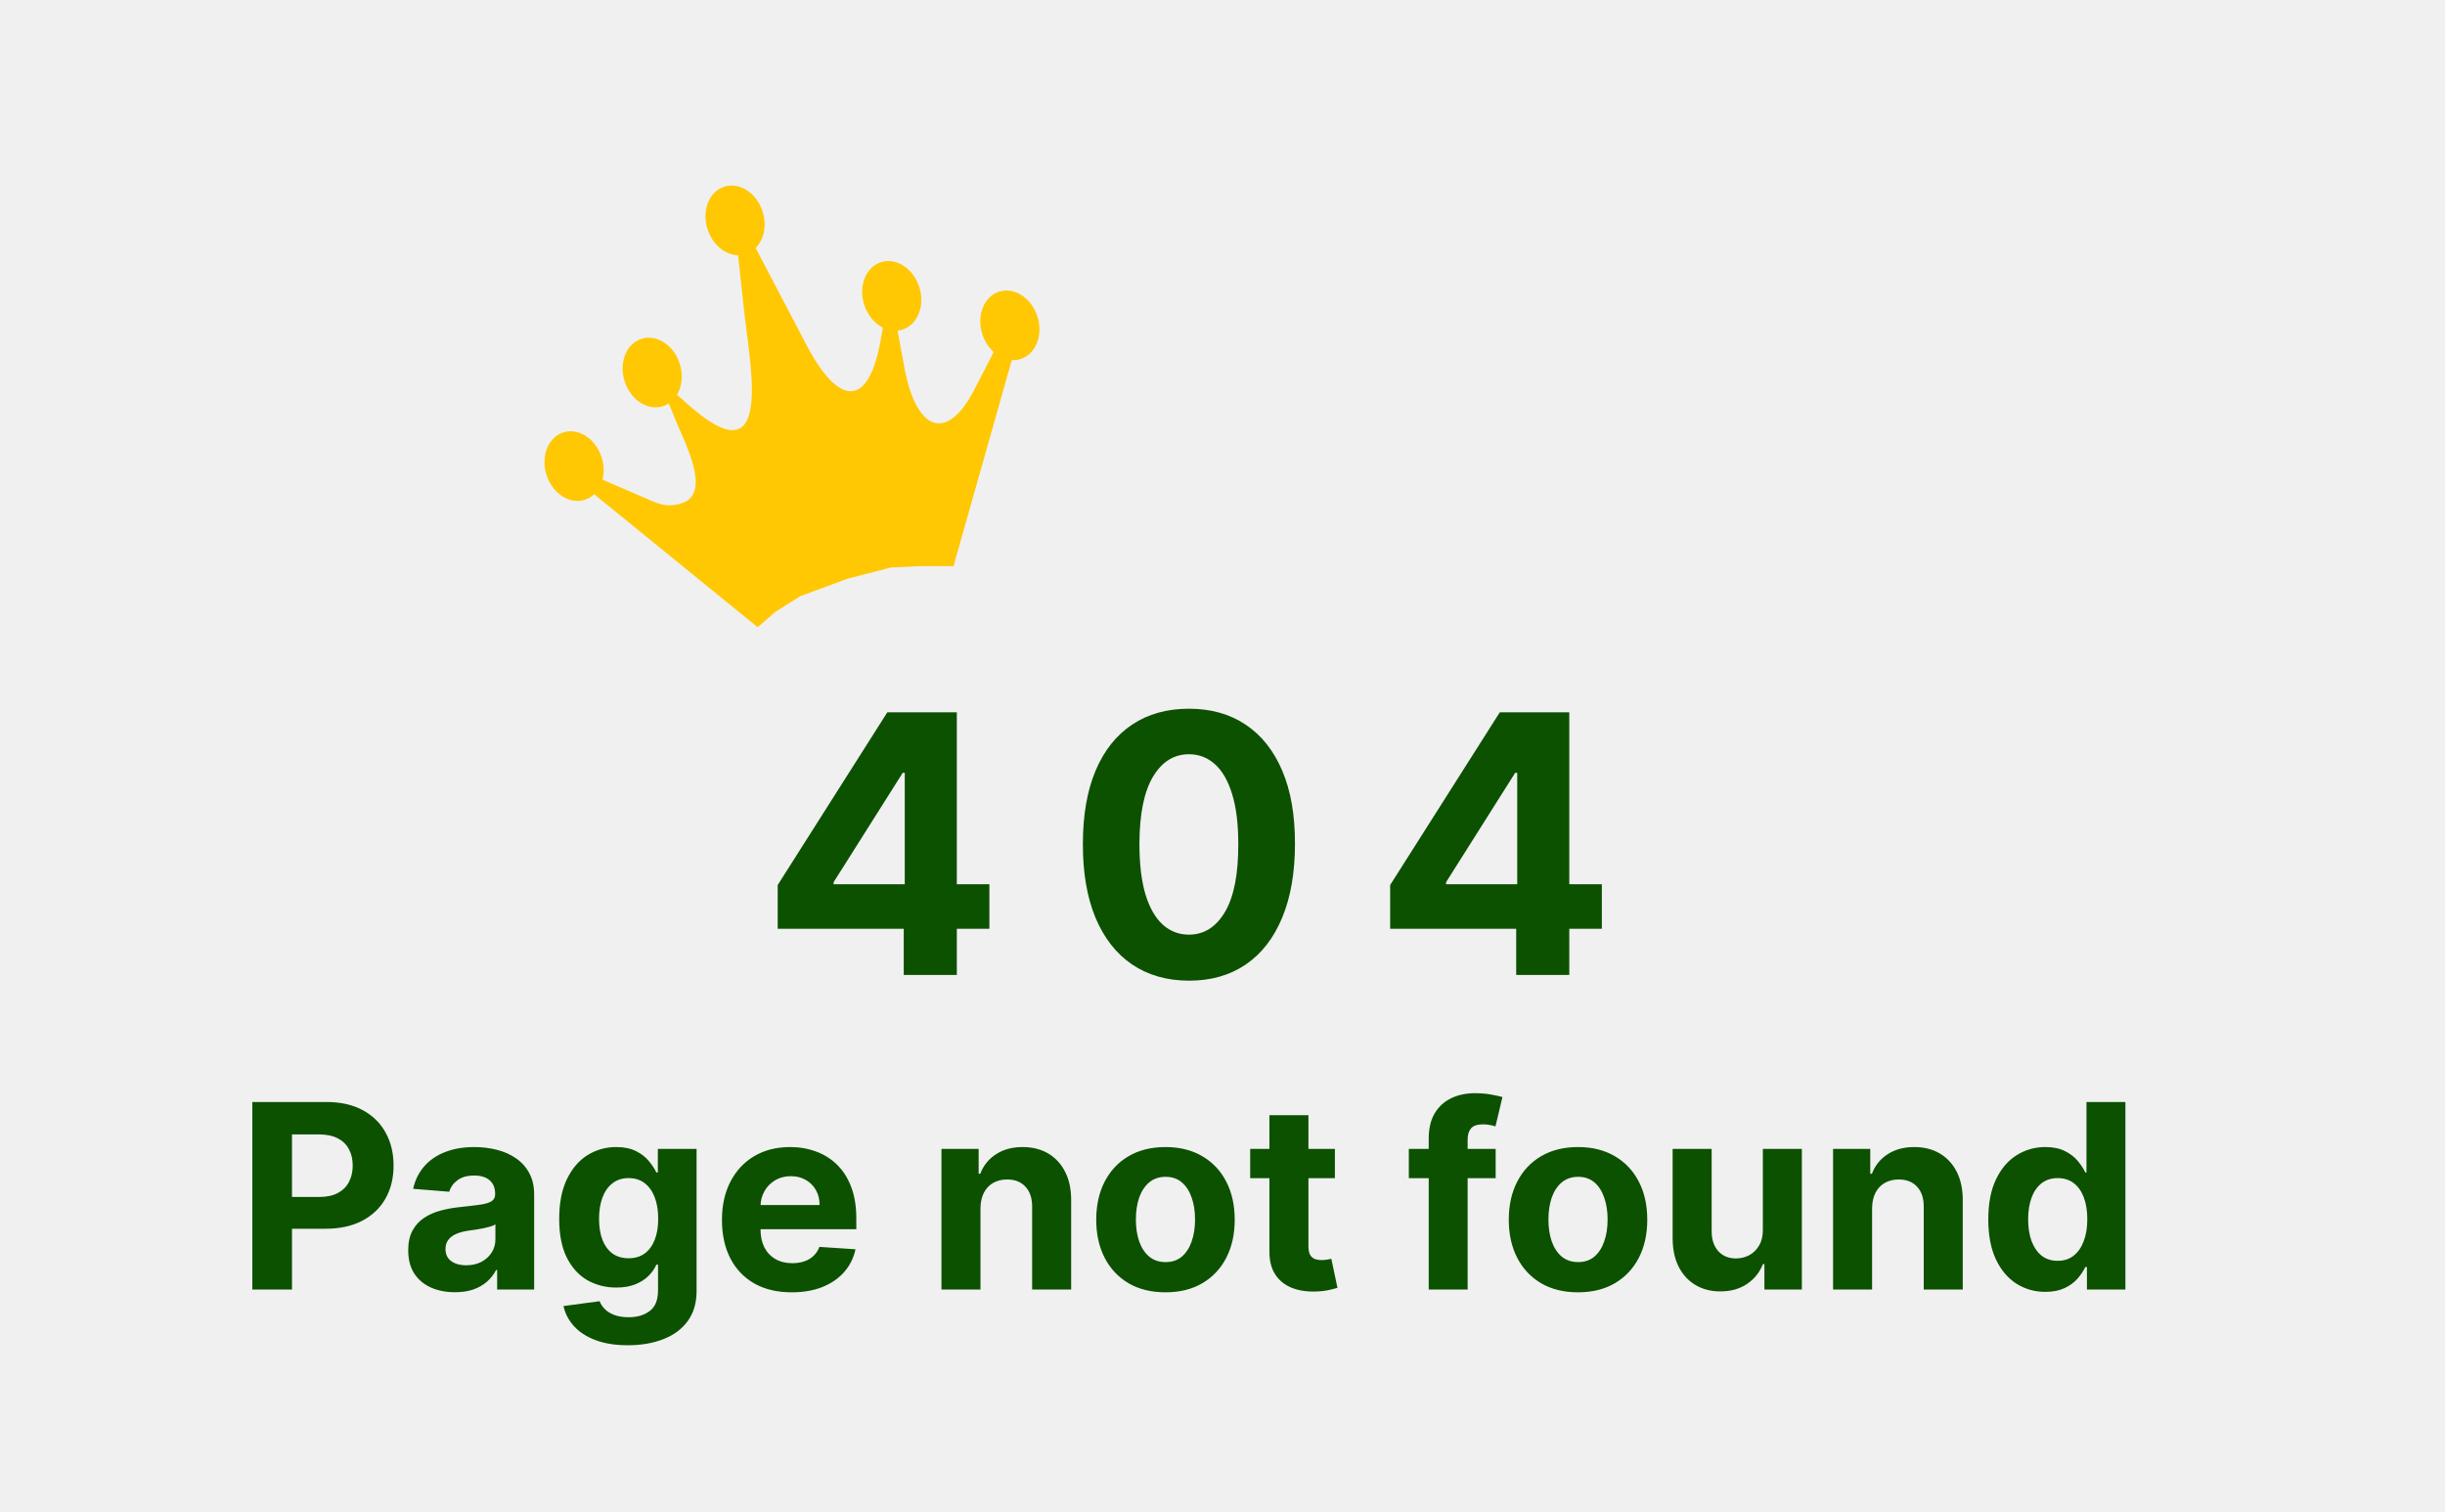
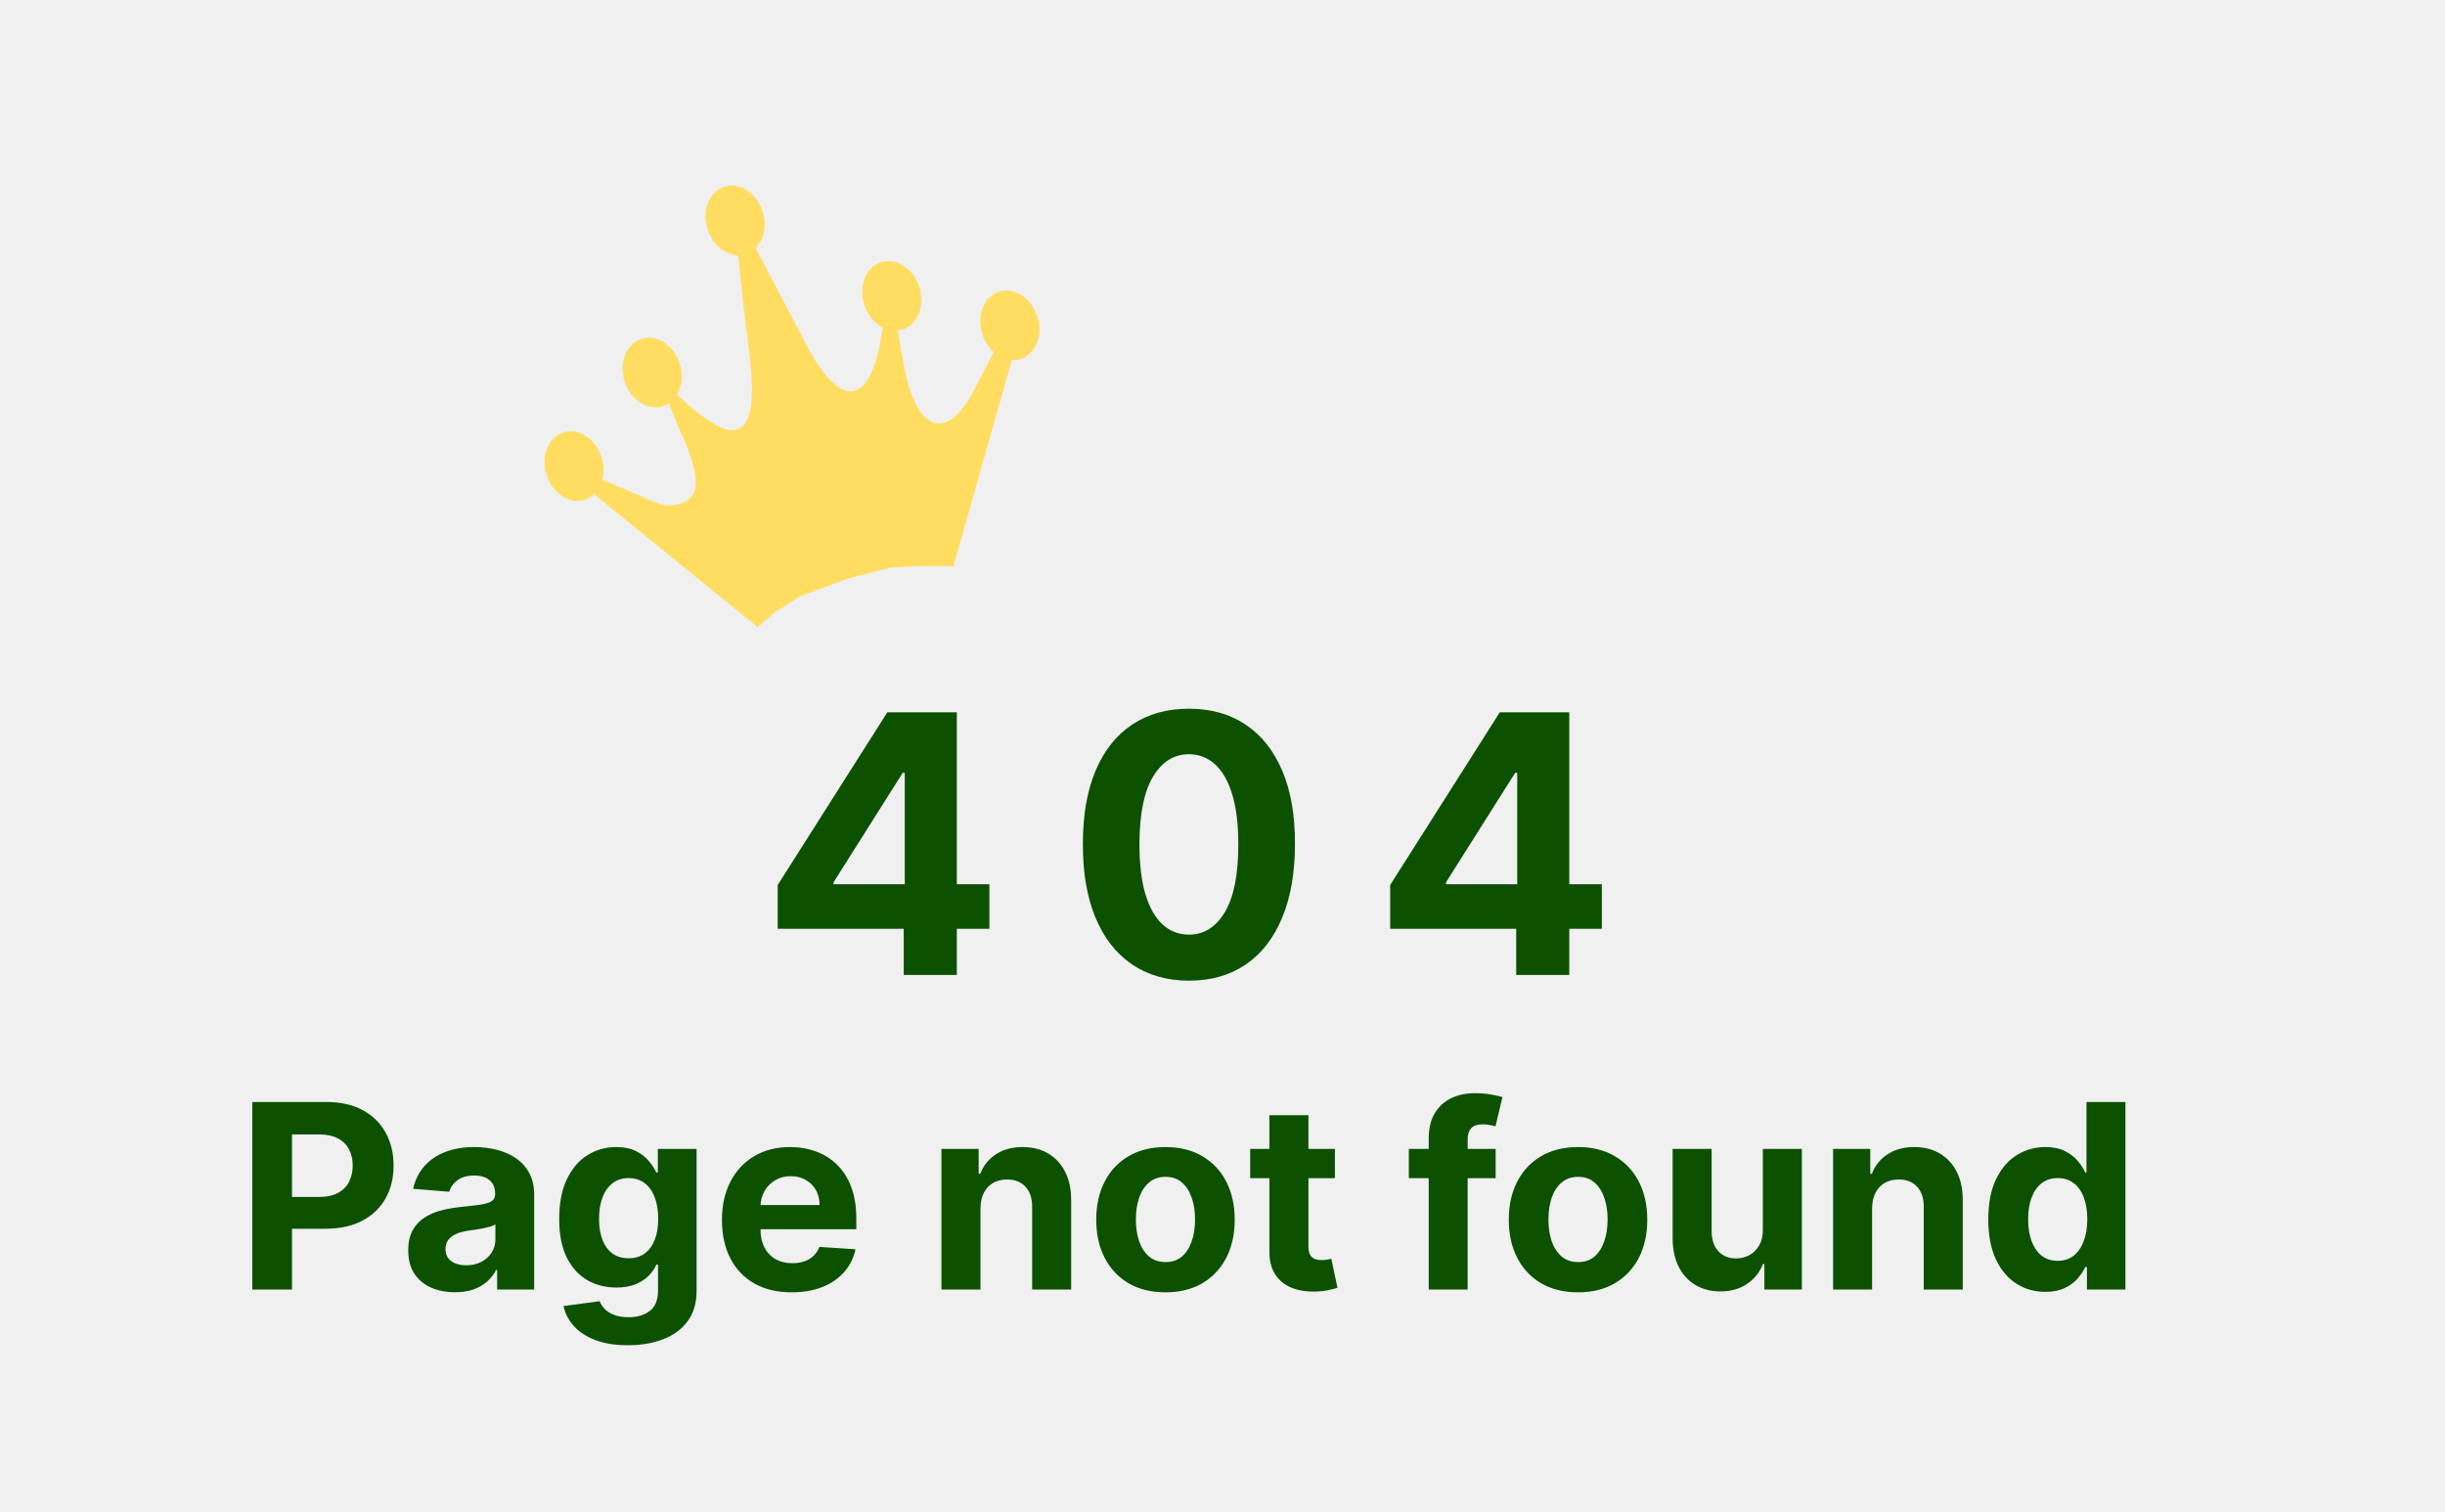
<svg xmlns="http://www.w3.org/2000/svg" width="474" height="293" viewBox="0 0 474 293" fill="none">
  <g clip-path="url(#clip0_535_4)">
    <path d="M150.768 180.051V171.575L172.021 138.091H179.33V149.824H175.004L161.606 171.028V171.425H191.808V180.051H150.768ZM175.203 189V177.466L175.402 173.712V138.091H185.494V189H175.203ZM230.491 190.119C226.215 190.102 222.536 189.05 219.454 186.962C216.388 184.874 214.026 181.849 212.369 177.888C210.729 173.928 209.917 169.163 209.933 163.595C209.933 158.044 210.753 153.312 212.394 149.401C214.051 145.49 216.413 142.516 219.479 140.477C222.561 138.422 226.232 137.395 230.491 137.395C234.75 137.395 238.412 138.422 241.478 140.477C244.56 142.532 246.93 145.515 248.587 149.426C250.244 153.321 251.065 158.044 251.048 163.595C251.048 169.18 250.22 173.953 248.562 177.913C246.922 181.874 244.569 184.898 241.503 186.987C238.437 189.075 234.766 190.119 230.491 190.119ZM230.491 181.195C233.407 181.195 235.736 179.728 237.476 176.795C239.216 173.862 240.078 169.462 240.061 163.595C240.061 159.734 239.663 156.519 238.868 153.95C238.089 151.382 236.979 149.451 235.537 148.158C234.112 146.866 232.43 146.219 230.491 146.219C227.591 146.219 225.271 147.67 223.53 150.57C221.79 153.47 220.912 157.812 220.896 163.595C220.896 167.506 221.285 170.771 222.064 173.389C222.859 175.991 223.978 177.946 225.42 179.256C226.861 180.548 228.552 181.195 230.491 181.195ZM269.502 180.051V171.575L290.756 138.091H298.064V149.824H293.739L280.341 171.028V171.425H310.543V180.051H269.502ZM293.938 189V177.466L294.137 173.712V138.091H304.229V189H293.938ZM48.919 250V213.636H63.266C66.024 213.636 68.374 214.163 70.315 215.217C72.256 216.258 73.736 217.708 74.754 219.567C75.784 221.413 76.299 223.544 76.299 225.959C76.299 228.374 75.778 230.504 74.736 232.351C73.694 234.197 72.185 235.636 70.208 236.665C68.243 237.695 65.864 238.21 63.071 238.21H53.926V232.049H61.828C63.307 232.049 64.526 231.795 65.485 231.286C66.456 230.765 67.178 230.049 67.651 229.137C68.137 228.214 68.379 227.154 68.379 225.959C68.379 224.751 68.137 223.698 67.651 222.798C67.178 221.887 66.456 221.183 65.485 220.685C64.515 220.176 63.284 219.922 61.792 219.922H56.608V250H48.919ZM88.195 250.515C86.455 250.515 84.904 250.213 83.543 249.609C82.182 248.994 81.104 248.088 80.311 246.893C79.53 245.685 79.139 244.182 79.139 242.383C79.139 240.868 79.418 239.595 79.974 238.565C80.53 237.536 81.288 236.707 82.247 236.08C83.206 235.452 84.294 234.979 85.514 234.659C86.745 234.339 88.035 234.115 89.385 233.984C90.971 233.819 92.249 233.665 93.22 233.523C94.19 233.369 94.895 233.144 95.333 232.848C95.771 232.552 95.99 232.114 95.99 231.534V231.428C95.99 230.303 95.635 229.433 94.924 228.817C94.226 228.202 93.232 227.894 91.941 227.894C90.58 227.894 89.497 228.196 88.692 228.8C87.887 229.392 87.354 230.137 87.094 231.037L80.098 230.469C80.453 228.812 81.152 227.379 82.193 226.172C83.235 224.953 84.579 224.018 86.224 223.366C87.881 222.704 89.799 222.372 91.977 222.372C93.492 222.372 94.942 222.55 96.327 222.905C97.724 223.26 98.961 223.81 100.038 224.556C101.127 225.302 101.985 226.261 102.612 227.433C103.24 228.593 103.554 229.983 103.554 231.605V250H96.38V246.218H96.167C95.729 247.07 95.143 247.822 94.409 248.473C93.675 249.112 92.794 249.615 91.764 249.982C90.734 250.337 89.544 250.515 88.195 250.515ZM90.361 245.295C91.474 245.295 92.456 245.076 93.308 244.638C94.161 244.188 94.83 243.584 95.315 242.827C95.8 242.069 96.043 241.211 96.043 240.252V237.358C95.806 237.512 95.481 237.654 95.066 237.784C94.664 237.902 94.208 238.015 93.699 238.121C93.19 238.216 92.681 238.305 92.172 238.388C91.663 238.459 91.201 238.524 90.787 238.583C89.899 238.713 89.124 238.92 88.461 239.205C87.798 239.489 87.283 239.873 86.916 240.359C86.549 240.832 86.366 241.424 86.366 242.134C86.366 243.164 86.739 243.951 87.485 244.496C88.242 245.028 89.201 245.295 90.361 245.295ZM121.709 260.795C119.258 260.795 117.157 260.458 115.405 259.783C113.665 259.121 112.28 258.215 111.251 257.067C110.221 255.919 109.552 254.628 109.244 253.196L116.24 252.255C116.453 252.799 116.79 253.308 117.252 253.782C117.714 254.255 118.323 254.634 119.081 254.918C119.85 255.214 120.785 255.362 121.886 255.362C123.532 255.362 124.887 254.96 125.952 254.155C127.03 253.362 127.568 252.03 127.568 250.16V245.17H127.248C126.917 245.928 126.42 246.644 125.757 247.319C125.094 247.994 124.242 248.544 123.2 248.97C122.159 249.396 120.916 249.609 119.472 249.609C117.424 249.609 115.559 249.136 113.878 248.189C112.209 247.23 110.878 245.768 109.883 243.803C108.901 241.826 108.41 239.329 108.41 236.31C108.41 233.221 108.913 230.64 109.919 228.569C110.925 226.497 112.263 224.947 113.932 223.917C115.613 222.887 117.453 222.372 119.454 222.372C120.981 222.372 122.259 222.633 123.289 223.153C124.319 223.662 125.147 224.302 125.775 225.071C126.414 225.829 126.905 226.574 127.248 227.308H127.533V222.727H135.043V250.266C135.043 252.586 134.475 254.528 133.339 256.09C132.202 257.653 130.628 258.825 128.616 259.606C126.615 260.399 124.313 260.795 121.709 260.795ZM121.869 243.928C123.088 243.928 124.118 243.626 124.958 243.022C125.81 242.406 126.461 241.531 126.911 240.394C127.373 239.246 127.604 237.873 127.604 236.275C127.604 234.677 127.379 233.292 126.929 232.12C126.479 230.936 125.828 230.019 124.976 229.368C124.123 228.717 123.088 228.391 121.869 228.391C120.626 228.391 119.578 228.729 118.726 229.403C117.873 230.066 117.228 230.99 116.79 232.173C116.352 233.357 116.133 234.724 116.133 236.275C116.133 237.849 116.352 239.21 116.79 240.359C117.24 241.495 117.885 242.377 118.726 243.004C119.578 243.62 120.626 243.928 121.869 243.928ZM153.491 250.533C150.686 250.533 148.271 249.964 146.247 248.828C144.235 247.68 142.684 246.058 141.595 243.963C140.506 241.856 139.962 239.364 139.962 236.488C139.962 233.683 140.506 231.22 141.595 229.102C142.684 226.983 144.217 225.331 146.194 224.148C148.182 222.964 150.514 222.372 153.19 222.372C154.989 222.372 156.664 222.662 158.214 223.242C159.777 223.81 161.138 224.669 162.298 225.817C163.47 226.965 164.382 228.409 165.033 230.149C165.684 231.877 166.009 233.902 166.009 236.222V238.299H142.98V233.612H158.889C158.889 232.522 158.652 231.558 158.179 230.717C157.705 229.877 157.048 229.22 156.208 228.746C155.379 228.261 154.415 228.018 153.314 228.018C152.166 228.018 151.148 228.285 150.26 228.817C149.384 229.338 148.697 230.043 148.2 230.93C147.703 231.806 147.449 232.783 147.437 233.86V238.317C147.437 239.666 147.685 240.832 148.182 241.815C148.691 242.797 149.408 243.555 150.331 244.087C151.254 244.62 152.349 244.886 153.616 244.886C154.456 244.886 155.226 244.768 155.924 244.531C156.622 244.295 157.22 243.939 157.717 243.466C158.214 242.992 158.593 242.412 158.854 241.726L165.849 242.188C165.494 243.868 164.766 245.336 163.665 246.591C162.576 247.834 161.168 248.804 159.44 249.503C157.723 250.189 155.74 250.533 153.491 250.533ZM190.081 234.233V250H182.517V222.727H189.726V227.539H190.046C190.65 225.953 191.662 224.698 193.082 223.775C194.503 222.84 196.225 222.372 198.249 222.372C200.143 222.372 201.794 222.786 203.203 223.615C204.611 224.444 205.706 225.627 206.488 227.166C207.269 228.693 207.66 230.516 207.66 232.635V250H200.096V233.984C200.107 232.315 199.681 231.013 198.817 230.078C197.953 229.131 196.763 228.658 195.248 228.658C194.23 228.658 193.331 228.877 192.549 229.315C191.78 229.753 191.176 230.392 190.738 231.232C190.312 232.061 190.093 233.061 190.081 234.233ZM225.943 250.533C223.185 250.533 220.8 249.947 218.788 248.775C216.787 247.591 215.243 245.946 214.154 243.839C213.065 241.72 212.52 239.264 212.52 236.47C212.52 233.653 213.065 231.191 214.154 229.084C215.243 226.965 216.787 225.32 218.788 224.148C220.8 222.964 223.185 222.372 225.943 222.372C228.701 222.372 231.081 222.964 233.081 224.148C235.094 225.32 236.644 226.965 237.733 229.084C238.822 231.191 239.367 233.653 239.367 236.47C239.367 239.264 238.822 241.72 237.733 243.839C236.644 245.946 235.094 247.591 233.081 248.775C231.081 249.947 228.701 250.533 225.943 250.533ZM225.979 244.673C227.234 244.673 228.281 244.318 229.122 243.608C229.962 242.886 230.595 241.903 231.022 240.661C231.46 239.418 231.679 238.003 231.679 236.417C231.679 234.831 231.46 233.416 231.022 232.173C230.595 230.93 229.962 229.948 229.122 229.226C228.281 228.504 227.234 228.143 225.979 228.143C224.712 228.143 223.647 228.504 222.783 229.226C221.931 229.948 221.286 230.93 220.848 232.173C220.421 233.416 220.208 234.831 220.208 236.417C220.208 238.003 220.421 239.418 220.848 240.661C221.286 241.903 221.931 242.886 222.783 243.608C223.647 244.318 224.712 244.673 225.979 244.673ZM258.791 222.727V228.409H242.367V222.727H258.791ZM246.096 216.193H253.66V241.619C253.66 242.318 253.767 242.862 253.98 243.253C254.193 243.632 254.489 243.898 254.867 244.052C255.258 244.206 255.708 244.283 256.217 244.283C256.572 244.283 256.927 244.253 257.282 244.194C257.637 244.123 257.91 244.07 258.099 244.034L259.289 249.663C258.91 249.781 258.377 249.917 257.691 250.071C257.004 250.237 256.17 250.337 255.187 250.373C253.364 250.444 251.766 250.201 250.393 249.645C249.032 249.089 247.972 248.224 247.215 247.053C246.457 245.881 246.084 244.401 246.096 242.614V216.193ZM289.957 222.727V228.409H273.125V222.727H289.957ZM276.978 250V220.756C276.978 218.78 277.362 217.14 278.132 215.838C278.913 214.536 279.978 213.559 281.328 212.908C282.677 212.257 284.21 211.932 285.927 211.932C287.087 211.932 288.146 212.021 289.105 212.198C290.075 212.376 290.798 212.536 291.271 212.678L289.922 218.359C289.626 218.265 289.259 218.176 288.821 218.093C288.395 218.01 287.957 217.969 287.507 217.969C286.394 217.969 285.619 218.229 285.181 218.75C284.743 219.259 284.524 219.975 284.524 220.898V250H276.978ZM305.924 250.533C303.166 250.533 300.781 249.947 298.768 248.775C296.768 247.591 295.223 245.946 294.134 243.839C293.045 241.72 292.501 239.264 292.501 236.47C292.501 233.653 293.045 231.191 294.134 229.084C295.223 226.965 296.768 225.32 298.768 224.148C300.781 222.964 303.166 222.372 305.924 222.372C308.682 222.372 311.061 222.964 313.062 224.148C315.074 225.32 316.625 226.965 317.714 229.084C318.803 231.191 319.347 233.653 319.347 236.47C319.347 239.264 318.803 241.72 317.714 243.839C316.625 245.946 315.074 247.591 313.062 248.775C311.061 249.947 308.682 250.533 305.924 250.533ZM305.959 244.673C307.214 244.673 308.262 244.318 309.102 243.608C309.943 242.886 310.576 241.903 311.002 240.661C311.44 239.418 311.659 238.003 311.659 236.417C311.659 234.831 311.44 233.416 311.002 232.173C310.576 230.93 309.943 229.948 309.102 229.226C308.262 228.504 307.214 228.143 305.959 228.143C304.693 228.143 303.628 228.504 302.763 229.226C301.911 229.948 301.266 230.93 300.828 232.173C300.402 233.416 300.189 234.831 300.189 236.417C300.189 238.003 300.402 239.418 300.828 240.661C301.266 241.903 301.911 242.886 302.763 243.608C303.628 244.318 304.693 244.673 305.959 244.673ZM341.755 238.388V222.727H349.319V250H342.057V245.046H341.773C341.157 246.644 340.133 247.929 338.701 248.899C337.28 249.87 335.546 250.355 333.498 250.355C331.676 250.355 330.072 249.941 328.687 249.112C327.302 248.284 326.219 247.106 325.437 245.579C324.668 244.052 324.277 242.223 324.266 240.092V222.727H331.829V238.743C331.841 240.353 332.273 241.625 333.126 242.56C333.978 243.496 335.12 243.963 336.552 243.963C337.464 243.963 338.316 243.756 339.109 243.342C339.902 242.915 340.542 242.288 341.027 241.46C341.524 240.631 341.767 239.607 341.755 238.388ZM362.933 234.233V250H355.369V222.727H362.578V227.539H362.897C363.501 225.953 364.513 224.698 365.934 223.775C367.354 222.84 369.076 222.372 371.101 222.372C372.995 222.372 374.646 222.786 376.054 223.615C377.463 224.444 378.558 225.627 379.339 227.166C380.12 228.693 380.511 230.516 380.511 232.635V250H372.947V233.984C372.959 232.315 372.533 231.013 371.669 230.078C370.805 229.131 369.615 228.658 368.1 228.658C367.082 228.658 366.182 228.877 365.401 229.315C364.632 229.753 364.028 230.392 363.59 231.232C363.164 232.061 362.945 233.061 362.933 234.233ZM396.522 250.444C394.451 250.444 392.575 249.911 390.894 248.846C389.225 247.769 387.899 246.188 386.916 244.105C385.946 242.01 385.46 239.441 385.46 236.399C385.46 233.274 385.964 230.676 386.97 228.604C387.976 226.521 389.313 224.964 390.983 223.935C392.663 222.893 394.504 222.372 396.505 222.372C398.032 222.372 399.304 222.633 400.322 223.153C401.352 223.662 402.18 224.302 402.808 225.071C403.447 225.829 403.932 226.574 404.264 227.308H404.495V213.636H412.041V250H404.583V245.632H404.264C403.909 246.39 403.406 247.141 402.755 247.887C402.115 248.621 401.281 249.231 400.251 249.716C399.233 250.201 397.99 250.444 396.522 250.444ZM398.919 244.425C400.139 244.425 401.168 244.093 402.009 243.43C402.861 242.756 403.512 241.815 403.962 240.607C404.424 239.4 404.654 237.985 404.654 236.364C404.654 234.742 404.429 233.333 403.98 232.138C403.53 230.942 402.879 230.019 402.027 229.368C401.174 228.717 400.139 228.391 398.919 228.391C397.676 228.391 396.629 228.729 395.777 229.403C394.924 230.078 394.279 231.013 393.841 232.209C393.403 233.404 393.184 234.789 393.184 236.364C393.184 237.95 393.403 239.353 393.841 240.572C394.291 241.779 394.936 242.726 395.777 243.413C396.629 244.087 397.676 244.425 398.919 244.425Z" fill="#0B5100" />
-     <path fill-rule="evenodd" clip-rule="evenodd" d="M155.088 115.606L164.22 112.211L172.716 110.016L178.289 109.751L184.851 109.762L196.15 69.808C196.717 69.847 197.293 69.78 197.852 69.603C200.799 68.668 202.27 64.988 201.125 61.375C199.982 57.772 196.664 55.599 193.709 56.536C190.761 57.471 189.29 61.151 190.436 64.764C190.887 66.186 191.674 67.377 192.642 68.249L188.881 75.557C183.613 85.784 177.622 83.718 175.305 71.158L174.002 64.089C174.318 64.062 174.637 63.992 174.948 63.893C177.895 62.959 179.366 59.278 178.221 55.666C177.078 52.062 173.76 49.89 170.805 50.827C167.857 51.761 166.386 55.442 167.532 59.054C168.184 61.112 169.551 62.703 171.148 63.512L170.633 66.493C167.915 80.482 161.672 77.432 156.019 66.253L146.492 48.079C148.092 46.476 148.709 43.734 147.849 41.022C146.706 37.419 143.388 35.247 140.433 36.184C137.485 37.118 136.014 40.799 137.16 44.411C138.116 47.427 140.586 49.43 143.092 49.47L144.355 61.154C145.621 71.825 149.673 92.6 133.838 78.816L131.243 76.529C132.209 74.918 132.473 72.706 131.781 70.525C130.639 66.922 127.32 64.749 124.365 65.687C121.418 66.621 119.947 70.302 121.092 73.914C122.235 77.518 125.553 79.69 128.508 78.753C128.919 78.623 129.304 78.438 129.656 78.201L131.42 82.526C134.039 88.364 137.532 96.283 131.715 97.699C128.831 98.405 127.396 97.566 124.644 96.372L116.793 92.986C117.134 91.668 117.11 90.162 116.635 88.664C115.492 85.061 112.174 82.888 109.219 83.825C106.271 84.76 104.8 88.44 105.946 92.053C107.091 95.666 110.406 97.829 113.362 96.892C114.06 96.671 114.668 96.3 115.187 95.812L146.89 121.598L150.298 118.626L155.088 115.606Z" fill="#FFC803" />
+     <path fill-rule="evenodd" clip-rule="evenodd" d="M155.088 115.606L164.22 112.211L172.716 110.016L178.289 109.751L184.851 109.762L196.15 69.808C196.717 69.847 197.293 69.78 197.852 69.603C200.799 68.668 202.27 64.988 201.125 61.375C199.982 57.772 196.664 55.599 193.709 56.536C190.761 57.471 189.29 61.151 190.436 64.764C190.887 66.186 191.674 67.377 192.642 68.249L188.881 75.557C183.613 85.784 177.622 83.718 175.305 71.158L174.002 64.089C174.318 64.062 174.637 63.992 174.948 63.893C177.895 62.959 179.366 59.278 178.221 55.666C177.078 52.062 173.76 49.89 170.805 50.827C167.857 51.761 166.386 55.442 167.532 59.054C168.184 61.112 169.551 62.703 171.148 63.512L170.633 66.493C167.915 80.482 161.672 77.432 156.019 66.253L146.492 48.079C148.092 46.476 148.709 43.734 147.849 41.022C146.706 37.419 143.388 35.247 140.433 36.184C137.485 37.118 136.014 40.799 137.16 44.411C138.116 47.427 140.586 49.43 143.092 49.47L144.355 61.154C145.621 71.825 149.673 92.6 133.838 78.816L131.243 76.529C132.209 74.918 132.473 72.706 131.781 70.525C130.639 66.922 127.32 64.749 124.365 65.687C121.418 66.621 119.947 70.302 121.092 73.914C122.235 77.518 125.553 79.69 128.508 78.753C128.919 78.623 129.304 78.438 129.656 78.201L131.42 82.526C134.039 88.364 137.532 96.283 131.715 97.699C128.831 98.405 127.396 97.566 124.644 96.372L116.793 92.986C117.134 91.668 117.11 90.162 116.635 88.664C115.492 85.061 112.174 82.888 109.219 83.825C106.271 84.76 104.8 88.44 105.946 92.053C107.091 95.666 110.406 97.829 113.362 96.892C114.06 96.671 114.668 96.3 115.187 95.812L146.89 121.598L150.298 118.626L155.088 115.606Z" fill="#ffdd61" />
  </g>
  <defs>
    <clipPath id="clip0_535_4">
      <rect width="474" height="293" fill="white" />
    </clipPath>
  </defs>
</svg>
